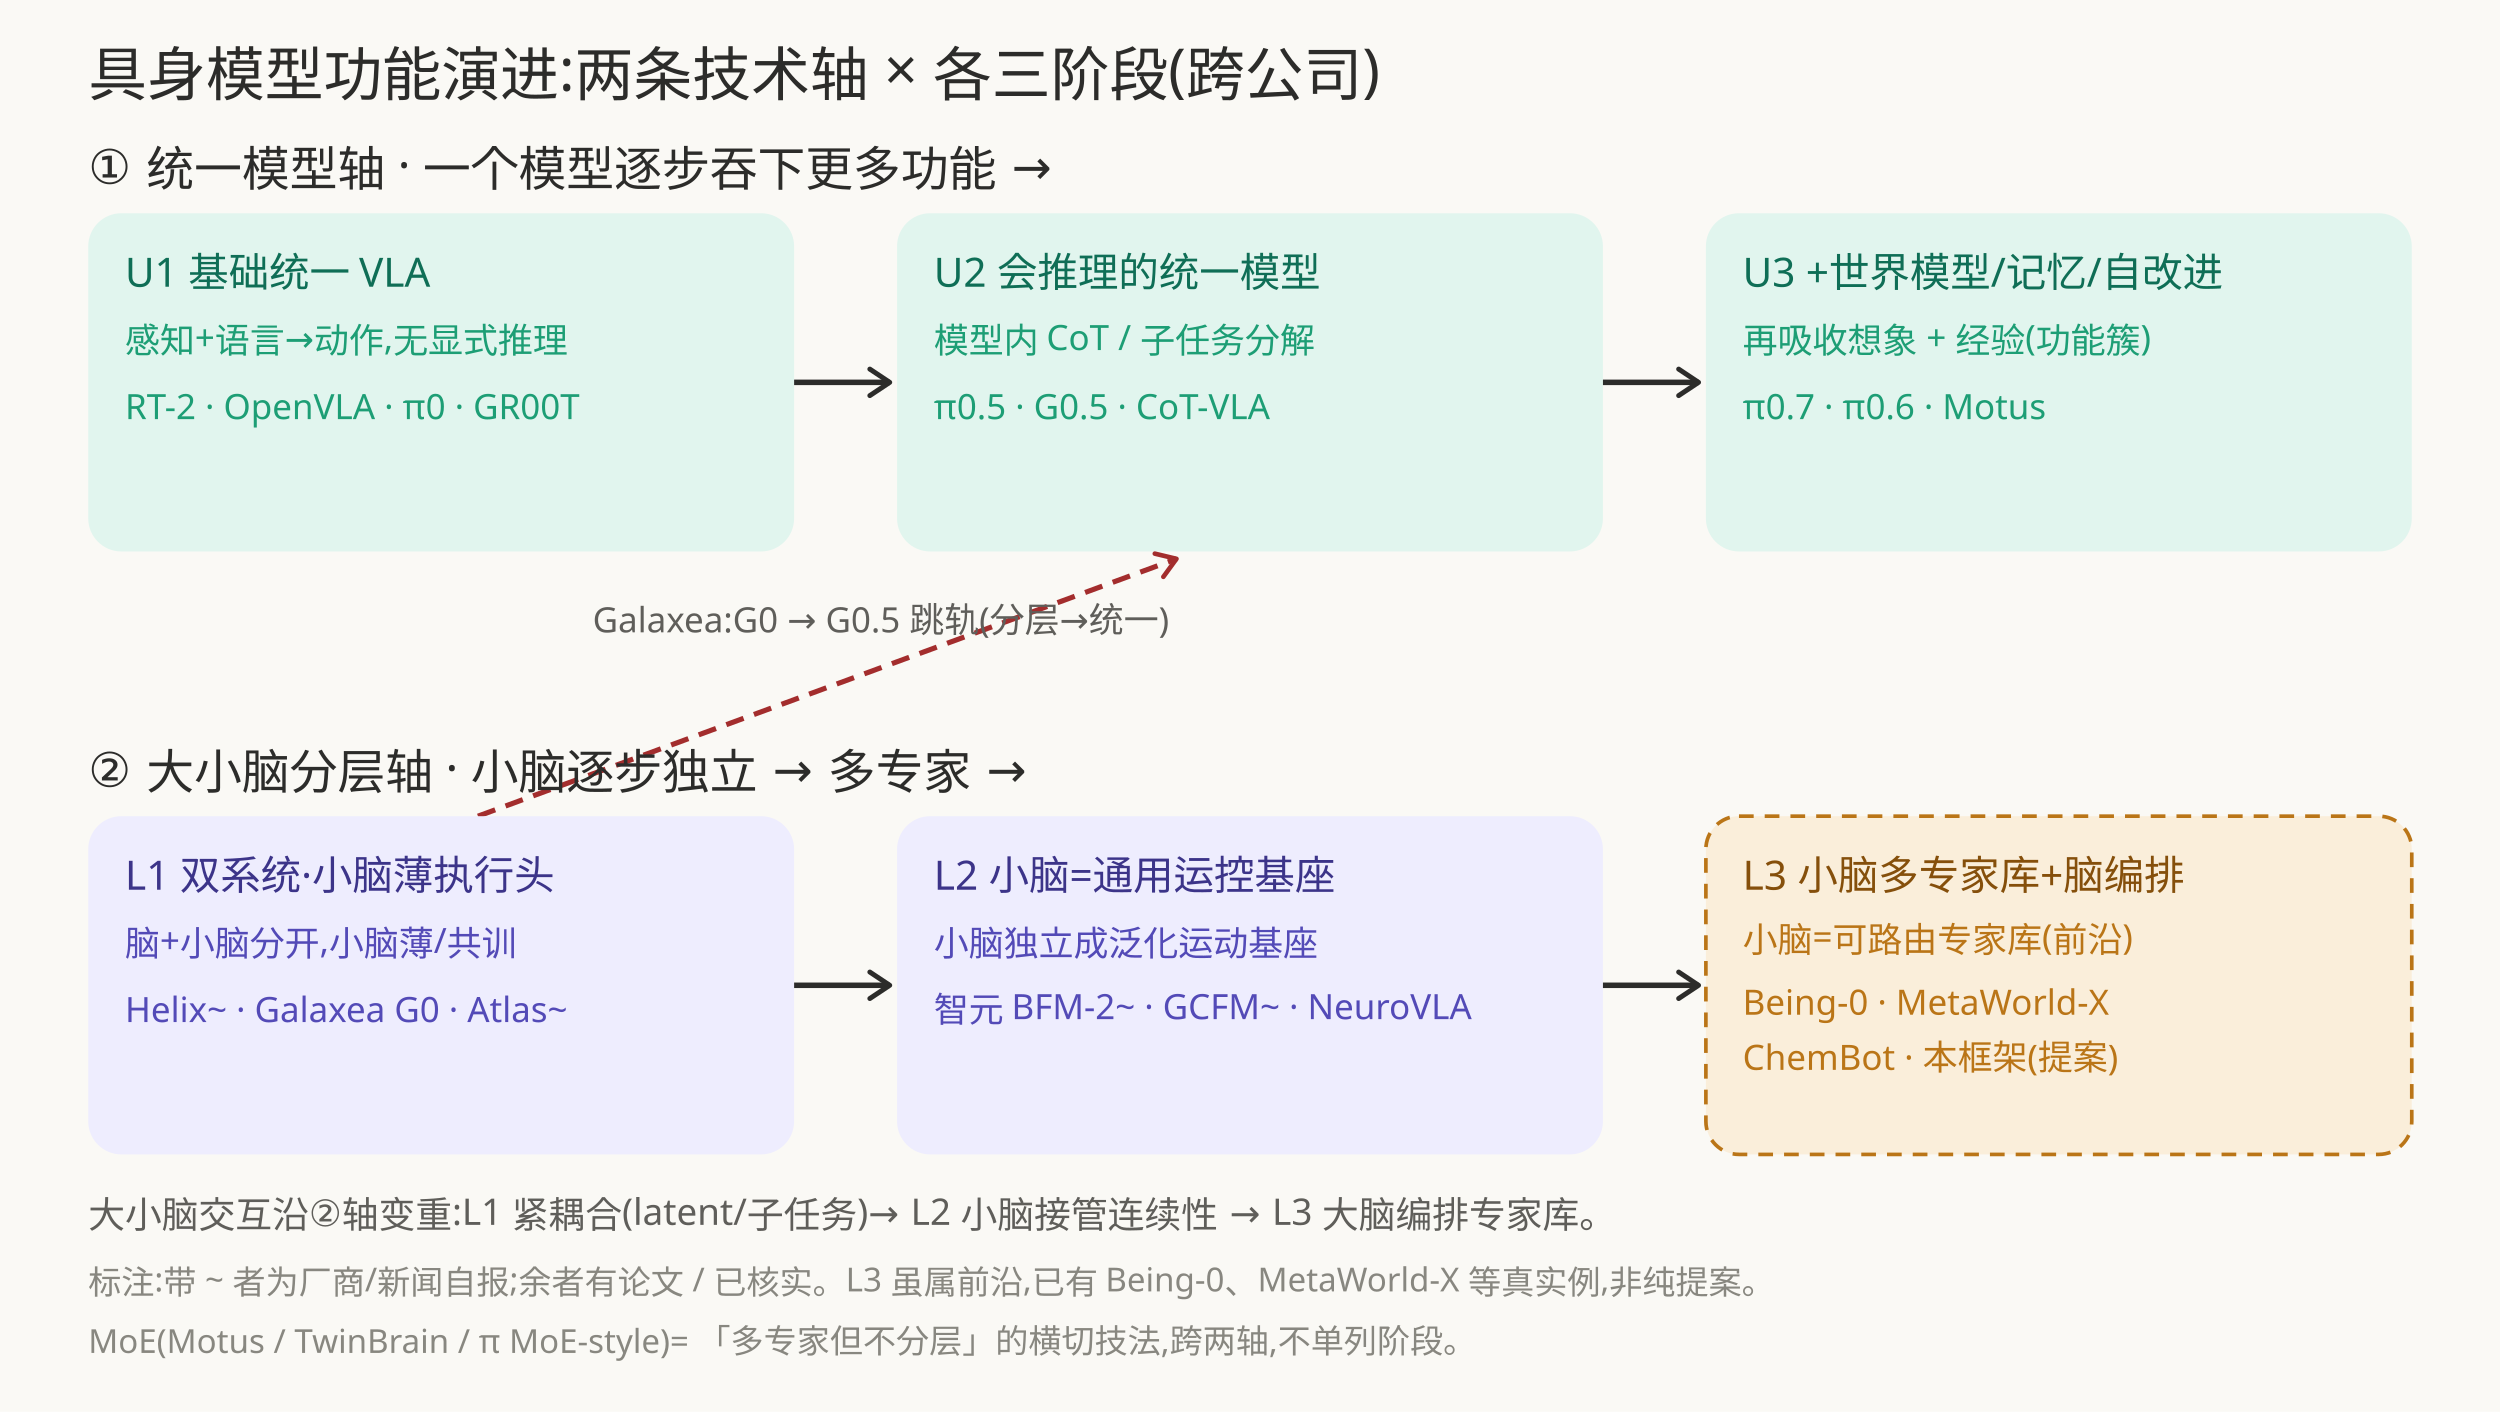
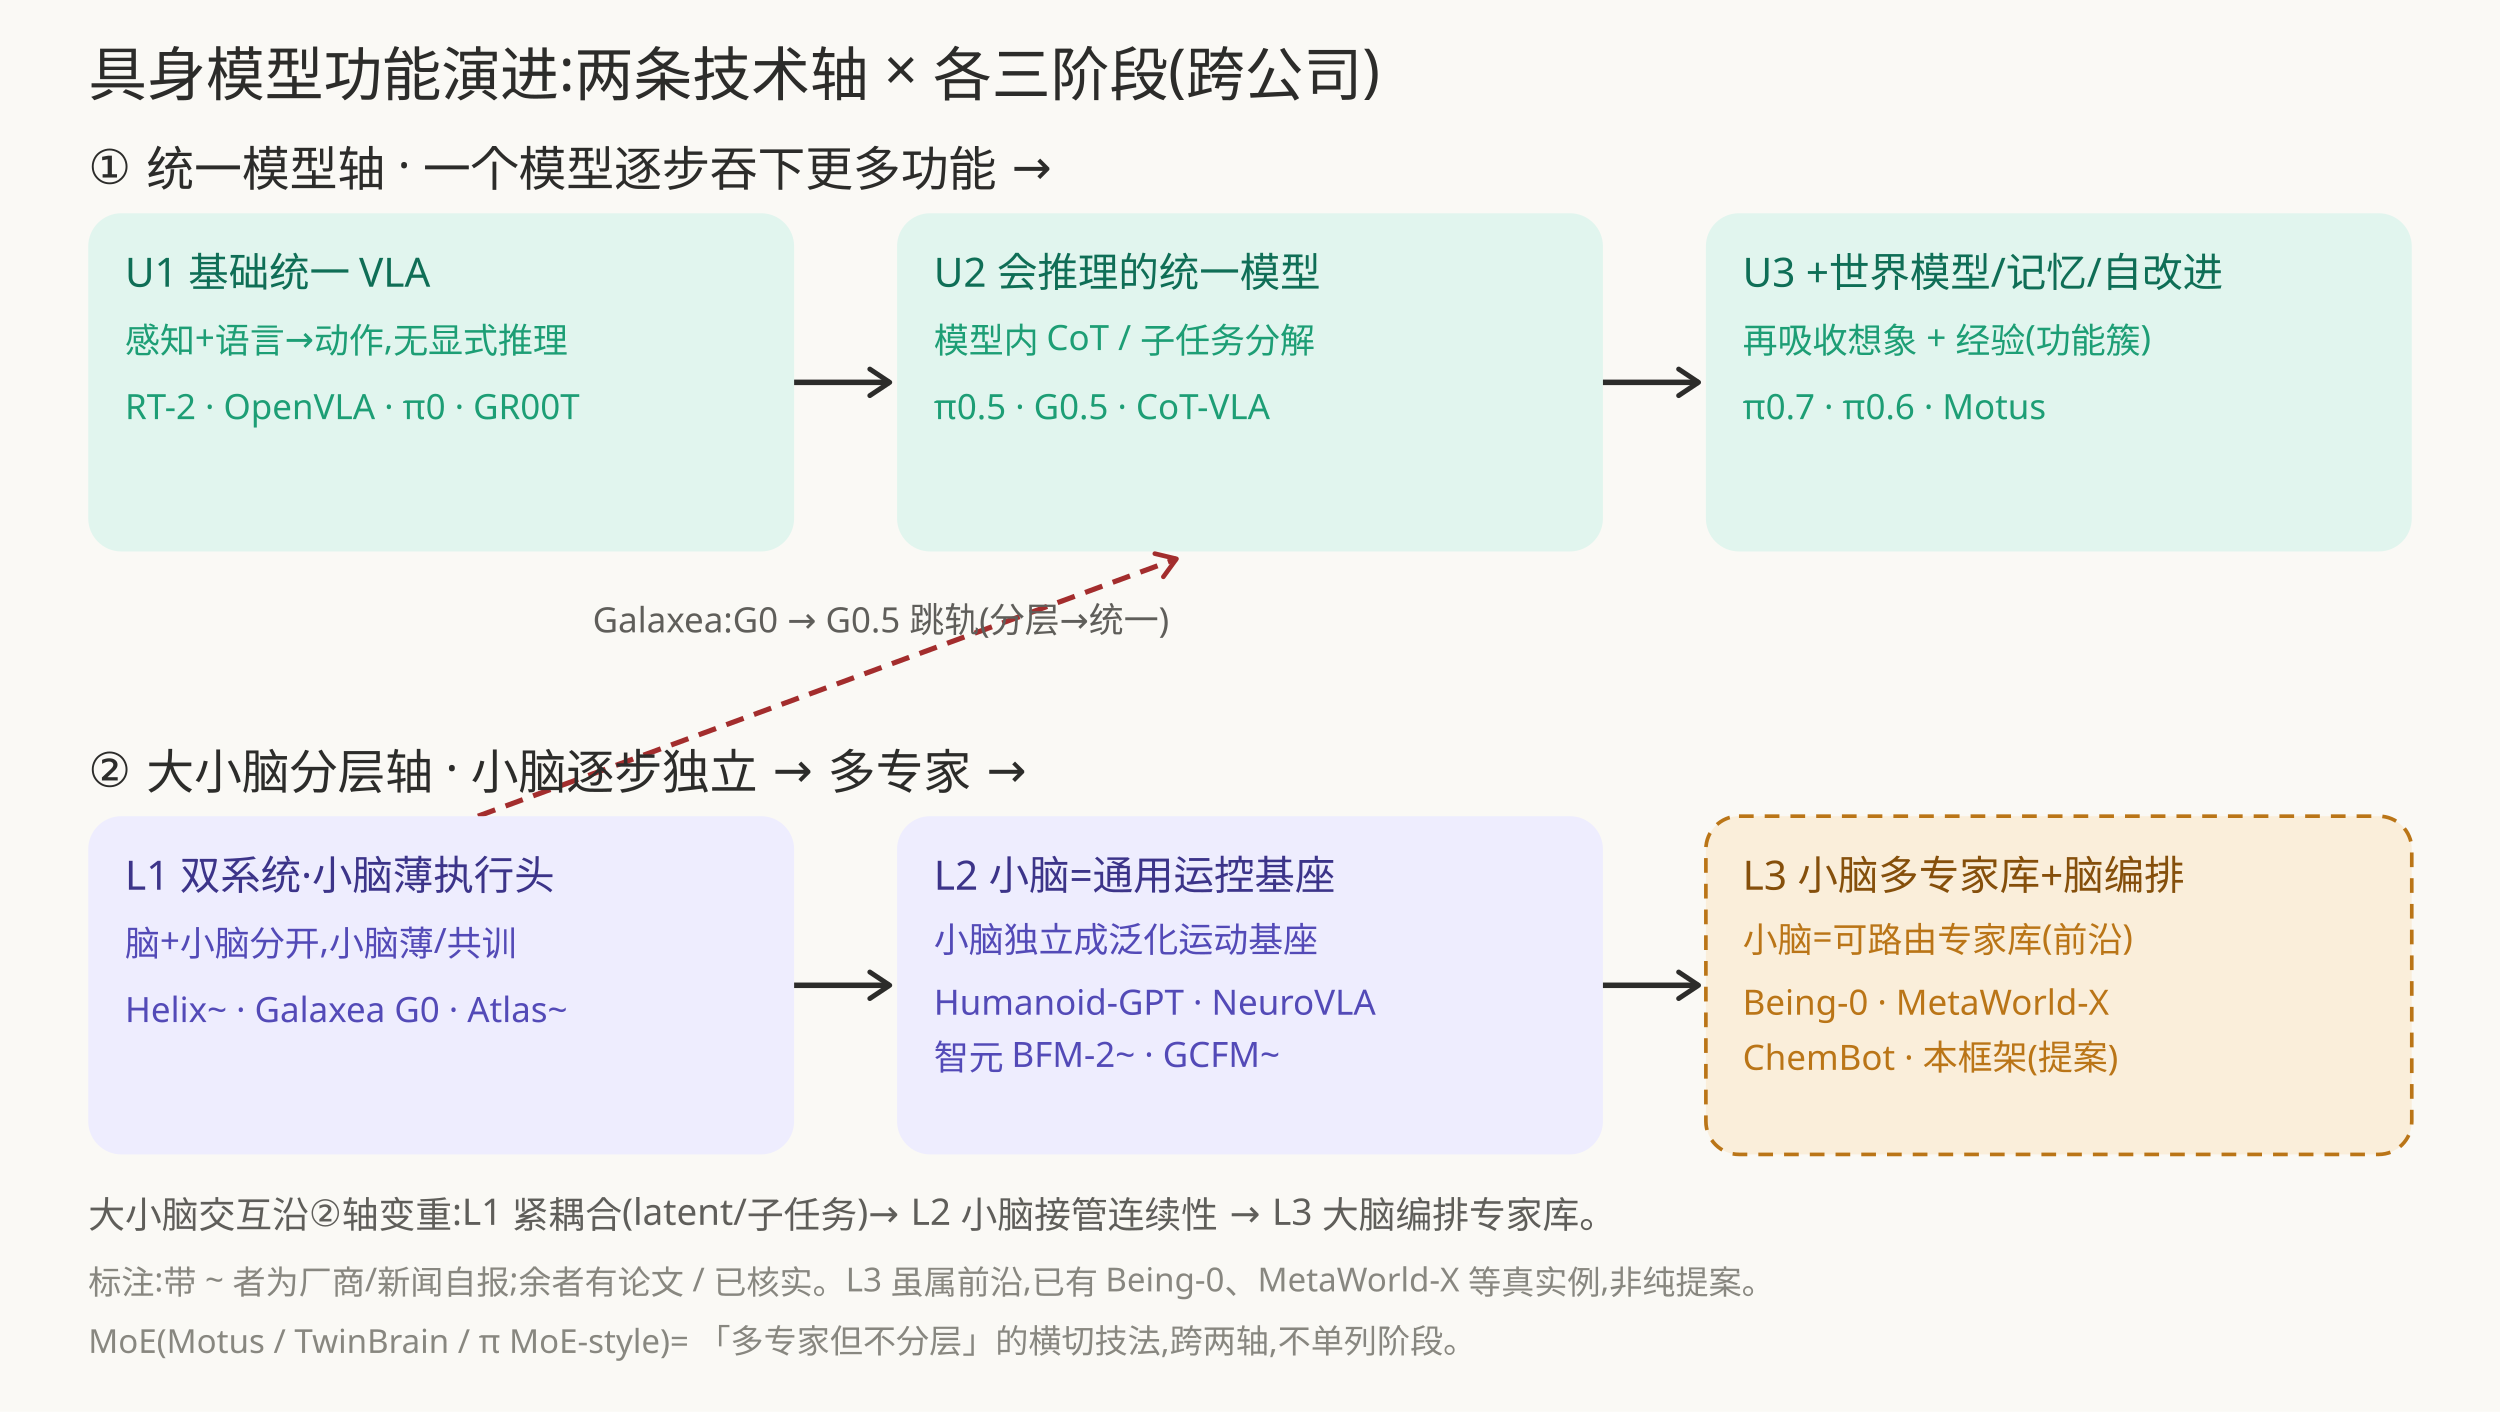
<svg xmlns="http://www.w3.org/2000/svg" viewBox="0 0 680 384">
  <style>text{font-family:"Segoe UI","Microsoft YaHei","PingFang SC",sans-serif}.t{fill:#2C2C2A}.ts{fill:#5F5E5A}.th{fill:#888780}.c-teal rect{fill:#E1F5EE}.c-teal .t{fill:#0F6E56}.c-teal .ts{fill:#1D9E75}.c-gray rect{fill:#F1EFE8}.c-gray .t{fill:#444441}.c-gray .ts{fill:#5F5E5A}.c-amber rect{fill:#FAEEDA}.c-amber .t{fill:#854F0B}.c-amber .ts{fill:#BA7517}.c-purple rect{fill:#EEEDFE}.c-purple .t{fill:#3C3489}.c-purple .ts{fill:#534AB7}.c-red rect{fill:#FCEBEB}.c-red .t{fill:#A32D2D}.c-red .ts{fill:#A32D2D}.c-green rect{fill:#EAF3DE}.c-green .t{fill:#27500A}.c-green .ts{fill:#3B6D11}</style>
  <rect width="680" height="384" fill="#FAF9F5" />
  <defs>
    <marker id="a" viewBox="0 0 10 10" refX="8" refY="5" markerWidth="6" markerHeight="6" orient="auto-start-reverse">
      <path d="M2 1L8 5L2 9" fill="none" stroke="context-stroke" stroke-width="1.5" stroke-linecap="round" stroke-linejoin="round" />
    </marker>
  </defs>
  <text x="24" y="26" class="t" font-size="16" font-weight="500">具身模型功能演进:两条技术轴 × 各三阶段(跨公司)</text>
  <text x="24" y="50" class="t" font-size="13" font-weight="500">① 统一模型轴 · 一个模型逐步吞下更多功能 →</text>
  <g class="c-teal">
    <rect x="24" y="58" width="192" height="92" rx="9" />
    <text class="t" x="34" y="78" font-size="11" font-weight="500">U1 基础统一 VLA</text>
    <text class="ts" x="34" y="96" font-size="9.5">感知+语言→动作,无显式推理</text>
    <text class="ts" x="34" y="114" font-size="9.5">RT-2 · OpenVLA · π0 · GR00T</text>
  </g>
  <g class="c-teal">
    <rect x="244" y="58" width="192" height="92" rx="9" />
    <text class="t" x="254" y="78" font-size="11" font-weight="500">U2 会推理的统一模型</text>
    <text class="ts" x="254" y="96" font-size="9.5">模型内 CoT / 子任务分解</text>
    <text class="ts" x="254" y="114" font-size="9.5">π0.5 · G0.5 · CoT-VLA</text>
  </g>
  <g class="c-teal">
    <rect x="464" y="58" width="192" height="92" rx="9" />
    <text class="t" x="474" y="78" font-size="11" font-weight="500">U3 +世界模型/记忆/自改进</text>
    <text class="ts" x="474" y="96" font-size="9.5">再吸收想象 + 经验(功能簇)</text>
    <text class="ts" x="474" y="114" font-size="9.5">π0.7 · π0.6 · Motus</text>
  </g>
  <line x1="216" y1="104" x2="242" y2="104" stroke="#2C2C2A" stroke-width="1.5" marker-end="url(#a)" />
  <line x1="436" y1="104" x2="462" y2="104" stroke="#2C2C2A" stroke-width="1.5" marker-end="url(#a)" />
  <line x1="130" y1="222" x2="320" y2="152" stroke="#A32D2D" stroke-width="1.4" stroke-dasharray="5 3" marker-end="url(#a)" />
  <text x="318" y="172" class="ts" font-size="9.5" text-anchor="end">Galaxea:G0 → G0.5 跳轨(分层→统一)</text>
  <text x="24" y="214" class="t" font-size="13" font-weight="500">② 大小脑分层轴 · 小脑逐步独立 → 多专家 →</text>
  <g class="c-purple">
    <rect x="24" y="222" width="192" height="92" rx="9" />
    <text class="t" x="34" y="242" font-size="11" font-weight="500">L1 双系统·小脑薄执行头</text>
    <text class="ts" x="34" y="260" font-size="9.5">脑+小脑分开,小脑薄/共训</text>
    <text class="ts" x="34" y="278" font-size="9.5">Helix~ · Galaxea G0 · Atlas~</text>
  </g>
  <g class="c-purple">
    <rect x="244" y="222" width="192" height="92" rx="9" />
    <text class="t" x="254" y="242" font-size="11" font-weight="500">L2 小脑=通用运控基座</text>
-     <text class="ts" x="254" y="260" font-size="9.5">小脑独立成泛化运动基座</text>
-     <text class="ts" x="254" y="278" font-size="9.5">智元 BFM-2~ · GCFM~ · NeuroVLA</text>
+     <text class="ts" x="254" y="259" font-size="9.5">小脑独立成泛化运动基座</text>
+     <text class="ts" x="254" y="276" font-size="9.5">Humanoid-GPT · NeuroVLA</text>
+     <text class="ts" x="254" y="291" font-size="9.5">智元 BFM-2~ · GCFM~</text>
  </g>
  <g class="c-amber">
    <rect x="464" y="222" width="192" height="92" rx="9" stroke="#BA7517" stroke-width="1" stroke-dasharray="4 3" />
    <text class="t" x="474" y="242" font-size="11" font-weight="500">L3 小脑多专家库+脑编排</text>
    <text class="ts" x="474" y="259" font-size="9.5">小脑=可路由专家库(前沿)</text>
    <text class="ts" x="474" y="276" font-size="9.5">Being-0 · MetaWorld-X</text>
    <text class="ts" x="474" y="291" font-size="9.5">ChemBot · 本框架(提案)</text>
  </g>
  <line x1="216" y1="268" x2="242" y2="268" stroke="#2C2C2A" stroke-width="1.5" marker-end="url(#a)" />
  <line x1="436" y1="268" x2="462" y2="268" stroke="#2C2C2A" stroke-width="1.5" marker-end="url(#a)" />
  <text x="24" y="334" class="ts" font-size="10">大小脑交互沿②轴变重:L1 紧耦合(latent/子任务)→ L2 小脑接管连续性 → L3 大脑编排专家库。</text>
  <text x="24" y="352" class="th" font-size="9">标注:带 ~ 者为厂商/新闻自报;余者有论文 / 已核实。L3 虽属前沿,已有 Being-0、MetaWorld-X 等真实例,非纯提案。</text>
  <text x="24" y="368" class="th" font-size="9">MoE(Motus / TwinBrain / π MoE-style)= 「多专家但不分层」的横切技法,跨两轴,不单列阶段。</text>
</svg>
